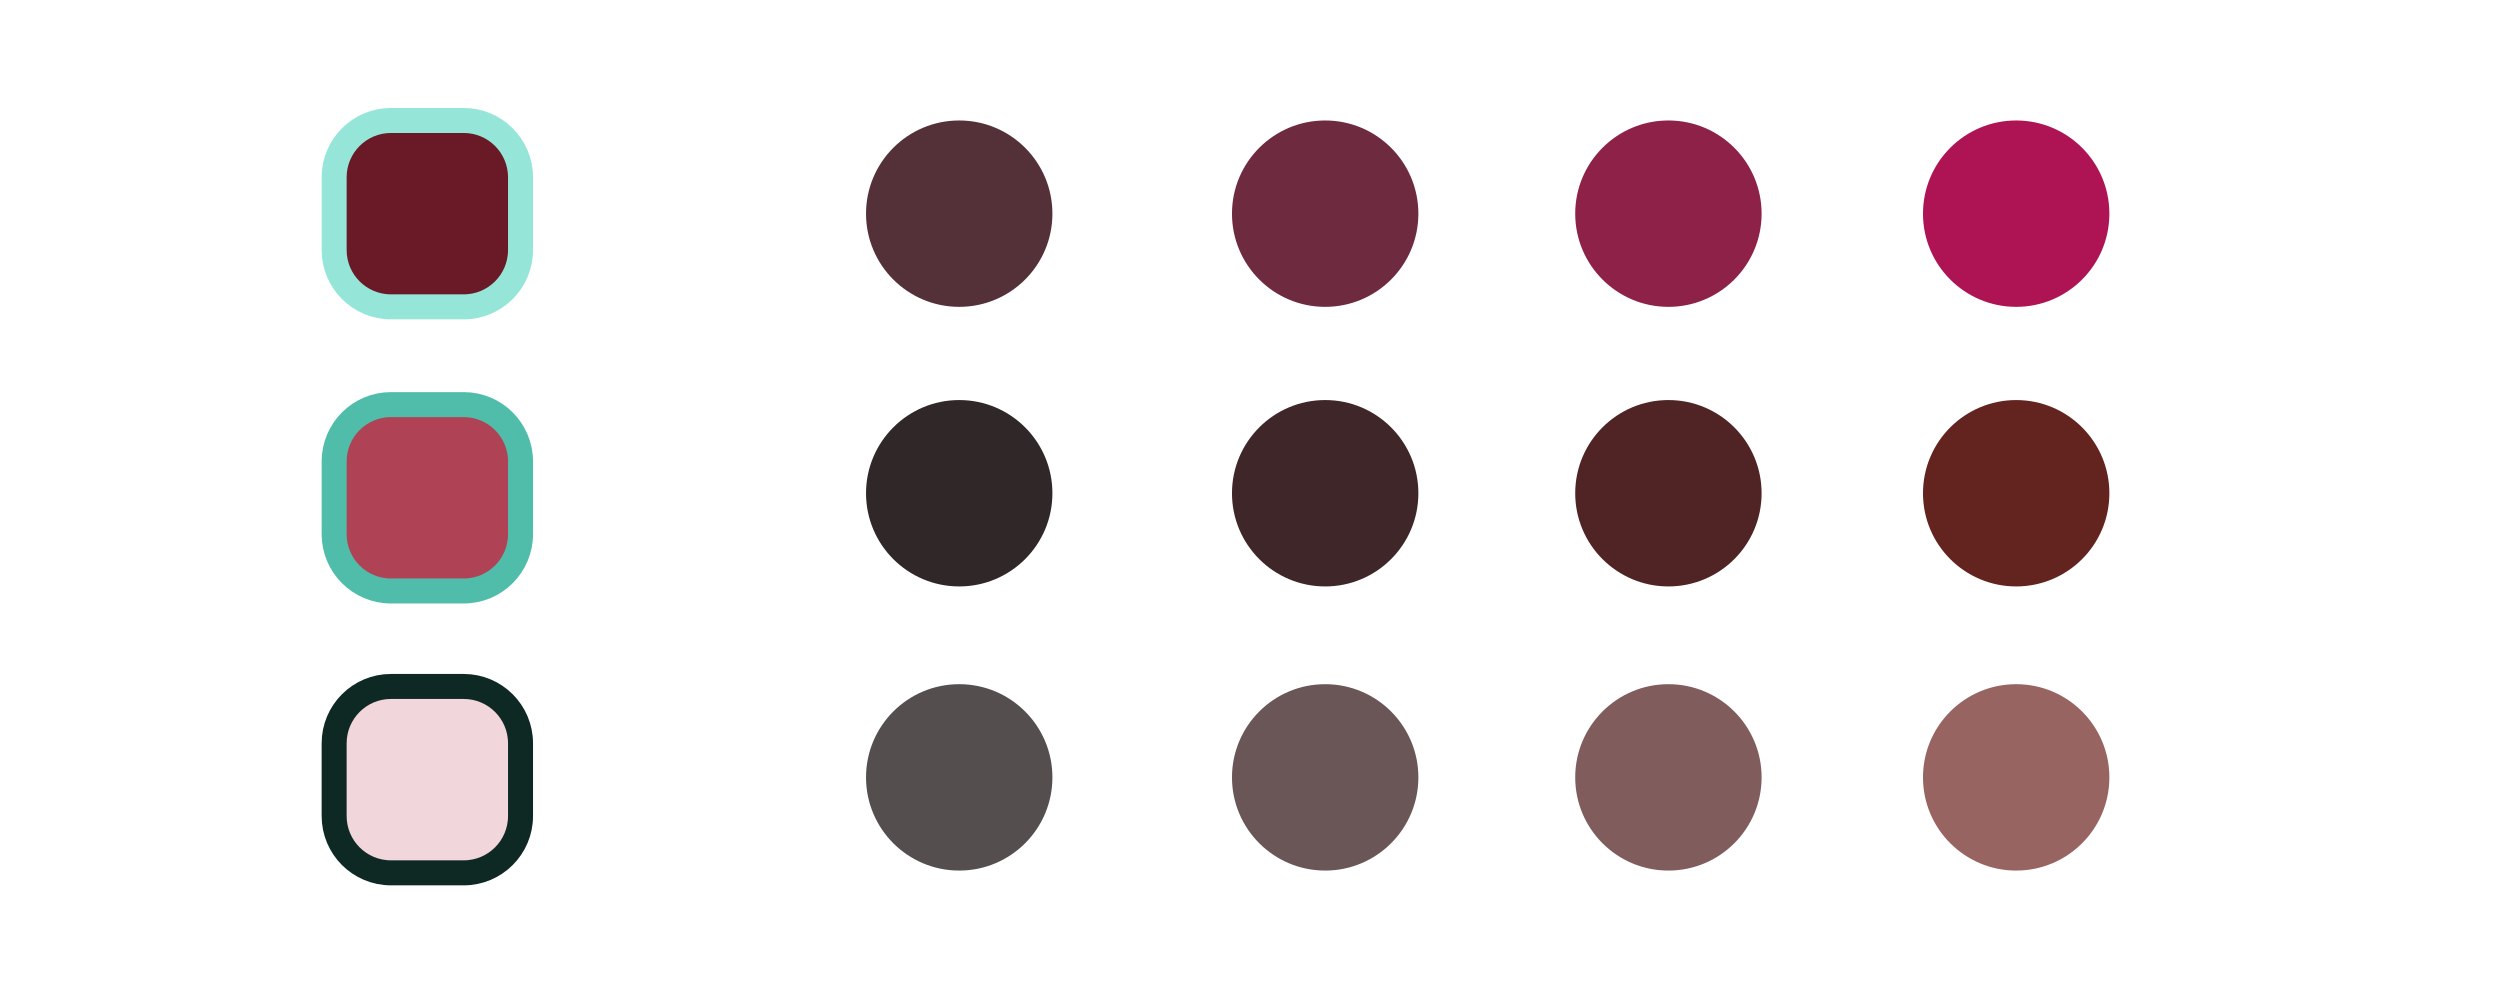
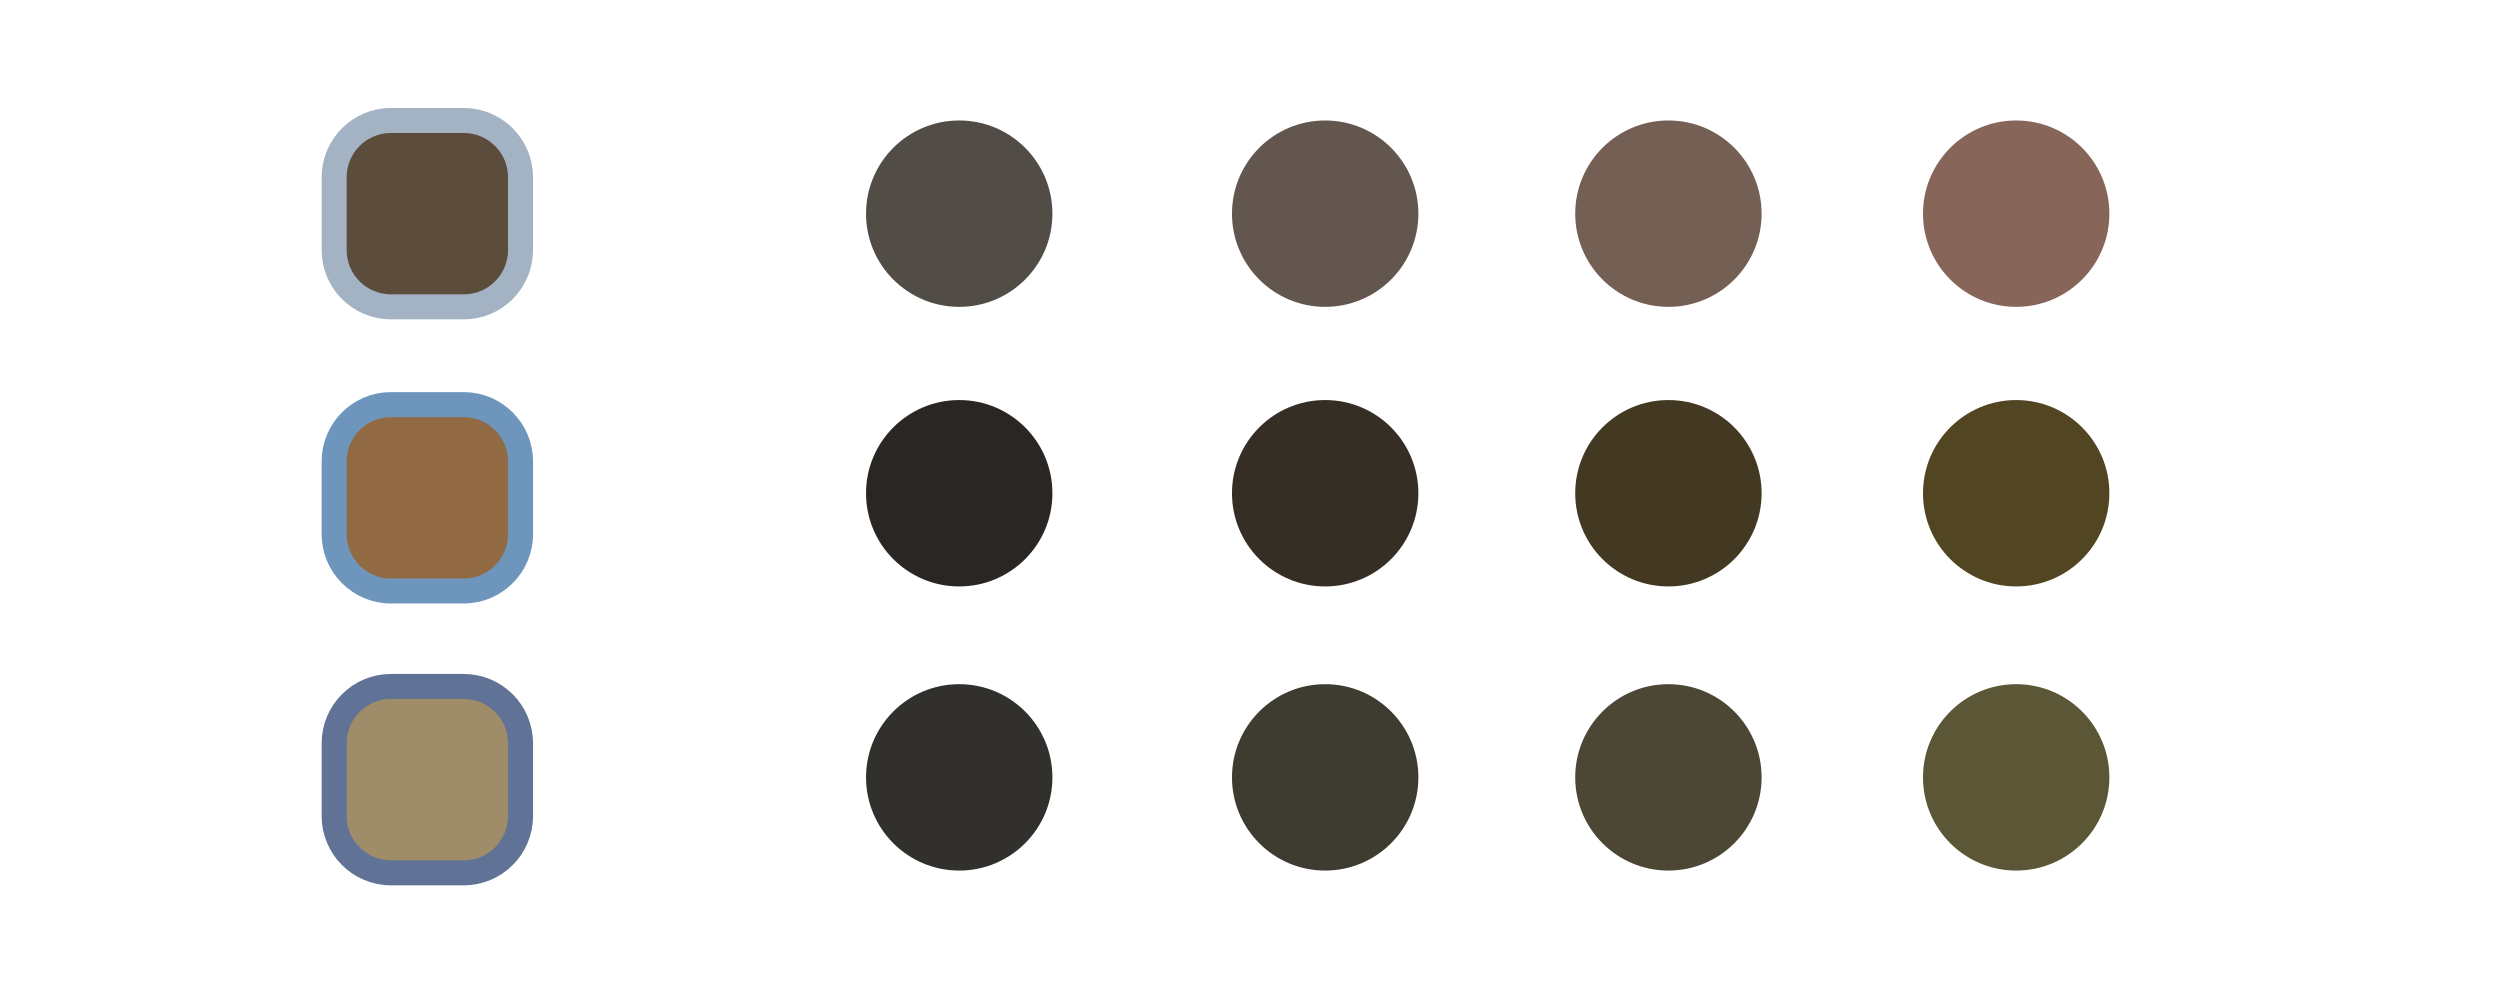
<svg xmlns="http://www.w3.org/2000/svg" width="1000" height="400" viewBox="0 0 264.583 105.833" version="1.1" id="svg1">
  <defs id="defs1" />
  <g id="layer1">
-     <rect style="fill:#6A1927;fill-opacity:1;stroke:#95E6D8;stroke-width:2.646;stroke-linecap:round;stroke-linejoin:round;stroke-dasharray:none;stroke-opacity:1;paint-order:fill markers stroke" id="rect1" width="19.726" height="19.726" x="35.363" y="12.75" ry="6.014" />
-     <rect style="fill:#AF4255;fill-opacity:1;stroke:#50BDAA;stroke-width:2.646;stroke-linecap:round;stroke-linejoin:round;stroke-dasharray:none;stroke-opacity:1;paint-order:fill markers stroke" id="rect2" width="19.726" height="19.726" x="35.363" y="42.82" ry="6.014" />
-     <rect style="fill:#F1D6DB;fill-opacity:1;stroke:#0E2924;stroke-width:2.646;stroke-linecap:round;stroke-linejoin:round;stroke-dasharray:none;stroke-opacity:1;paint-order:fill markers stroke" id="rect3" width="19.726" height="19.726" x="35.363" y="72.65" ry="6.014" />
-     <rect style="fill:#543139;fill-opacity:1;stroke:none;stroke-width:2.646;stroke-linecap:round;stroke-linejoin:round;stroke-dasharray:none;stroke-opacity:1;paint-order:fill markers stroke" id="rect4" width="19.726" height="19.726" x="91.654" y="12.75" ry="9.863" />
-     <rect style="fill:#6E2B3F;fill-opacity:1;stroke:none;stroke-width:2.646;stroke-linecap:round;stroke-linejoin:round;stroke-dasharray:none;stroke-opacity:1;paint-order:fill markers stroke" id="rect5" width="19.726" height="19.726" x="130.385" y="12.75" ry="9.863" />
-     <rect style="fill:#8D2147;fill-opacity:1;stroke:none;stroke-width:2.646;stroke-linecap:round;stroke-linejoin:round;stroke-dasharray:none;stroke-opacity:1;paint-order:fill markers stroke" id="rect6" width="19.726" height="19.726" x="166.71" y="12.75" ry="9.863" />
-     <rect style="fill:#AE1454;fill-opacity:1;stroke:none;stroke-width:2.646;stroke-linecap:round;stroke-linejoin:round;stroke-dasharray:none;stroke-opacity:1;paint-order:fill markers stroke" id="rect7" width="19.726" height="19.726" x="203.516" y="12.75" ry="9.863" />
-     <rect style="fill:#2F2728;fill-opacity:1;stroke:none;stroke-width:2.646;stroke-linecap:round;stroke-linejoin:round;stroke-dasharray:none;stroke-opacity:1;paint-order:fill markers stroke" id="rect8" width="19.726" height="19.726" x="91.654" y="42.339" ry="9.863" />
-     <rect style="fill:#3F2628;fill-opacity:1;stroke:none;stroke-width:2.646;stroke-linecap:round;stroke-linejoin:round;stroke-dasharray:none;stroke-opacity:1;paint-order:fill markers stroke" id="rect9" width="19.726" height="19.726" x="130.385" y="42.339" ry="9.863" />
-     <rect style="fill:#502424;fill-opacity:1;stroke:none;stroke-width:2.646;stroke-linecap:round;stroke-linejoin:round;stroke-dasharray:none;stroke-opacity:1;paint-order:fill markers stroke" id="rect10" width="19.726" height="19.726" x="166.71" y="42.339" ry="9.863" />
-     <rect style="fill:#632420;fill-opacity:1;stroke:none;stroke-width:2.646;stroke-linecap:round;stroke-linejoin:round;stroke-dasharray:none;stroke-opacity:1;paint-order:fill markers stroke" id="rect11" width="19.726" height="19.726" x="203.516" y="42.339" ry="9.863" />
-     <rect style="fill:#554E4F;fill-opacity:1;stroke:none;stroke-width:2.646;stroke-linecap:round;stroke-linejoin:round;stroke-dasharray:none;stroke-opacity:1;paint-order:fill markers stroke" id="rect12" width="19.726" height="19.726" x="91.654" y="72.409" ry="9.863" />
-     <rect style="fill:#6A5657;fill-opacity:1;stroke:none;stroke-width:2.646;stroke-linecap:round;stroke-linejoin:round;stroke-dasharray:none;stroke-opacity:1;paint-order:fill markers stroke" id="rect13" width="19.726" height="19.726" x="130.385" y="72.409" ry="9.863" />
-     <rect style="fill:#805C5C;fill-opacity:1;stroke:none;stroke-width:2.646;stroke-linecap:round;stroke-linejoin:round;stroke-dasharray:none;stroke-opacity:1;paint-order:fill markers stroke" id="rect14" width="19.726" height="19.726" x="166.71" y="72.409" ry="9.863" />
-     <rect style="fill:#986461;fill-opacity:1;stroke:none;stroke-width:2.646;stroke-linecap:round;stroke-linejoin:round;stroke-dasharray:none;stroke-opacity:1;paint-order:fill markers stroke" id="rect15" width="19.726" height="19.726" x="203.516" y="72.409" ry="9.863" />
+     <rect style="fill:#5C4C3B;fill-opacity:1;stroke:#A3B3C4;stroke-width:2.646;stroke-linecap:round;stroke-linejoin:round;stroke-dasharray:none;stroke-opacity:1;paint-order:fill markers stroke" id="rect1" width="19.726" height="19.726" x="35.363" y="12.75" ry="6.014" />
+     <rect style="fill:#916A43;fill-opacity:1;stroke:#6E95BC;stroke-width:2.646;stroke-linecap:round;stroke-linejoin:round;stroke-dasharray:none;stroke-opacity:1;paint-order:fill markers stroke" id="rect2" width="19.726" height="19.726" x="35.363" y="42.82" ry="6.014" />
+     <rect style="fill:#9F8C69;fill-opacity:1;stroke:#607396;stroke-width:2.646;stroke-linecap:round;stroke-linejoin:round;stroke-dasharray:none;stroke-opacity:1;paint-order:fill markers stroke" id="rect3" width="19.726" height="19.726" x="35.363" y="72.65" ry="6.014" />
+     <rect style="fill:#524C47;fill-opacity:1;stroke:none;stroke-width:2.646;stroke-linecap:round;stroke-linejoin:round;stroke-dasharray:none;stroke-opacity:1;paint-order:fill markers stroke" id="rect4" width="19.726" height="19.726" x="91.654" y="12.75" ry="9.863" />
+     <rect style="fill:#62564E;fill-opacity:1;stroke:none;stroke-width:2.646;stroke-linecap:round;stroke-linejoin:round;stroke-dasharray:none;stroke-opacity:1;paint-order:fill markers stroke" id="rect5" width="19.726" height="19.726" x="130.385" y="12.75" ry="9.863" />
+     <rect style="fill:#745F54;fill-opacity:1;stroke:none;stroke-width:2.646;stroke-linecap:round;stroke-linejoin:round;stroke-dasharray:none;stroke-opacity:1;paint-order:fill markers stroke" id="rect6" width="19.726" height="19.726" x="166.71" y="12.75" ry="9.863" />
+     <rect style="fill:#876659;fill-opacity:1;stroke:none;stroke-width:2.646;stroke-linecap:round;stroke-linejoin:round;stroke-dasharray:none;stroke-opacity:1;paint-order:fill markers stroke" id="rect7" width="19.726" height="19.726" x="203.516" y="12.75" ry="9.863" />
+     <rect style="fill:#292623;fill-opacity:1;stroke:none;stroke-width:2.646;stroke-linecap:round;stroke-linejoin:round;stroke-dasharray:none;stroke-opacity:1;paint-order:fill markers stroke" id="rect8" width="19.726" height="19.726" x="91.654" y="42.339" ry="9.863" />
+     <rect style="fill:#352E24;fill-opacity:1;stroke:none;stroke-width:2.646;stroke-linecap:round;stroke-linejoin:round;stroke-dasharray:none;stroke-opacity:1;paint-order:fill markers stroke" id="rect9" width="19.726" height="19.726" x="130.385" y="42.339" ry="9.863" />
+     <rect style="fill:#433923;fill-opacity:1;stroke:none;stroke-width:2.646;stroke-linecap:round;stroke-linejoin:round;stroke-dasharray:none;stroke-opacity:1;paint-order:fill markers stroke" id="rect10" width="19.726" height="19.726" x="166.71" y="42.339" ry="9.863" />
+     <rect style="fill:#524522;fill-opacity:1;stroke:none;stroke-width:2.646;stroke-linecap:round;stroke-linejoin:round;stroke-dasharray:none;stroke-opacity:1;paint-order:fill markers stroke" id="rect11" width="19.726" height="19.726" x="203.516" y="42.339" ry="9.863" />
+     <rect style="fill:#31302D;fill-opacity:1;stroke:none;stroke-width:2.646;stroke-linecap:round;stroke-linejoin:round;stroke-dasharray:none;stroke-opacity:1;paint-order:fill markers stroke" id="rect12" width="19.726" height="19.726" x="91.654" y="72.409" ry="9.863" />
+     <rect style="fill:#3E3B31;fill-opacity:1;stroke:none;stroke-width:2.646;stroke-linecap:round;stroke-linejoin:round;stroke-dasharray:none;stroke-opacity:1;paint-order:fill markers stroke" id="rect13" width="19.726" height="19.726" x="130.385" y="72.409" ry="9.863" />
+     <rect style="fill:#4B4734;fill-opacity:1;stroke:none;stroke-width:2.646;stroke-linecap:round;stroke-linejoin:round;stroke-dasharray:none;stroke-opacity:1;paint-order:fill markers stroke" id="rect14" width="19.726" height="19.726" x="166.71" y="72.409" ry="9.863" />
+     <rect style="fill:#5A5636;fill-opacity:1;stroke:none;stroke-width:2.646;stroke-linecap:round;stroke-linejoin:round;stroke-dasharray:none;stroke-opacity:1;paint-order:fill markers stroke" id="rect15" width="19.726" height="19.726" x="203.516" y="72.409" ry="9.863" />
  </g>
</svg>
